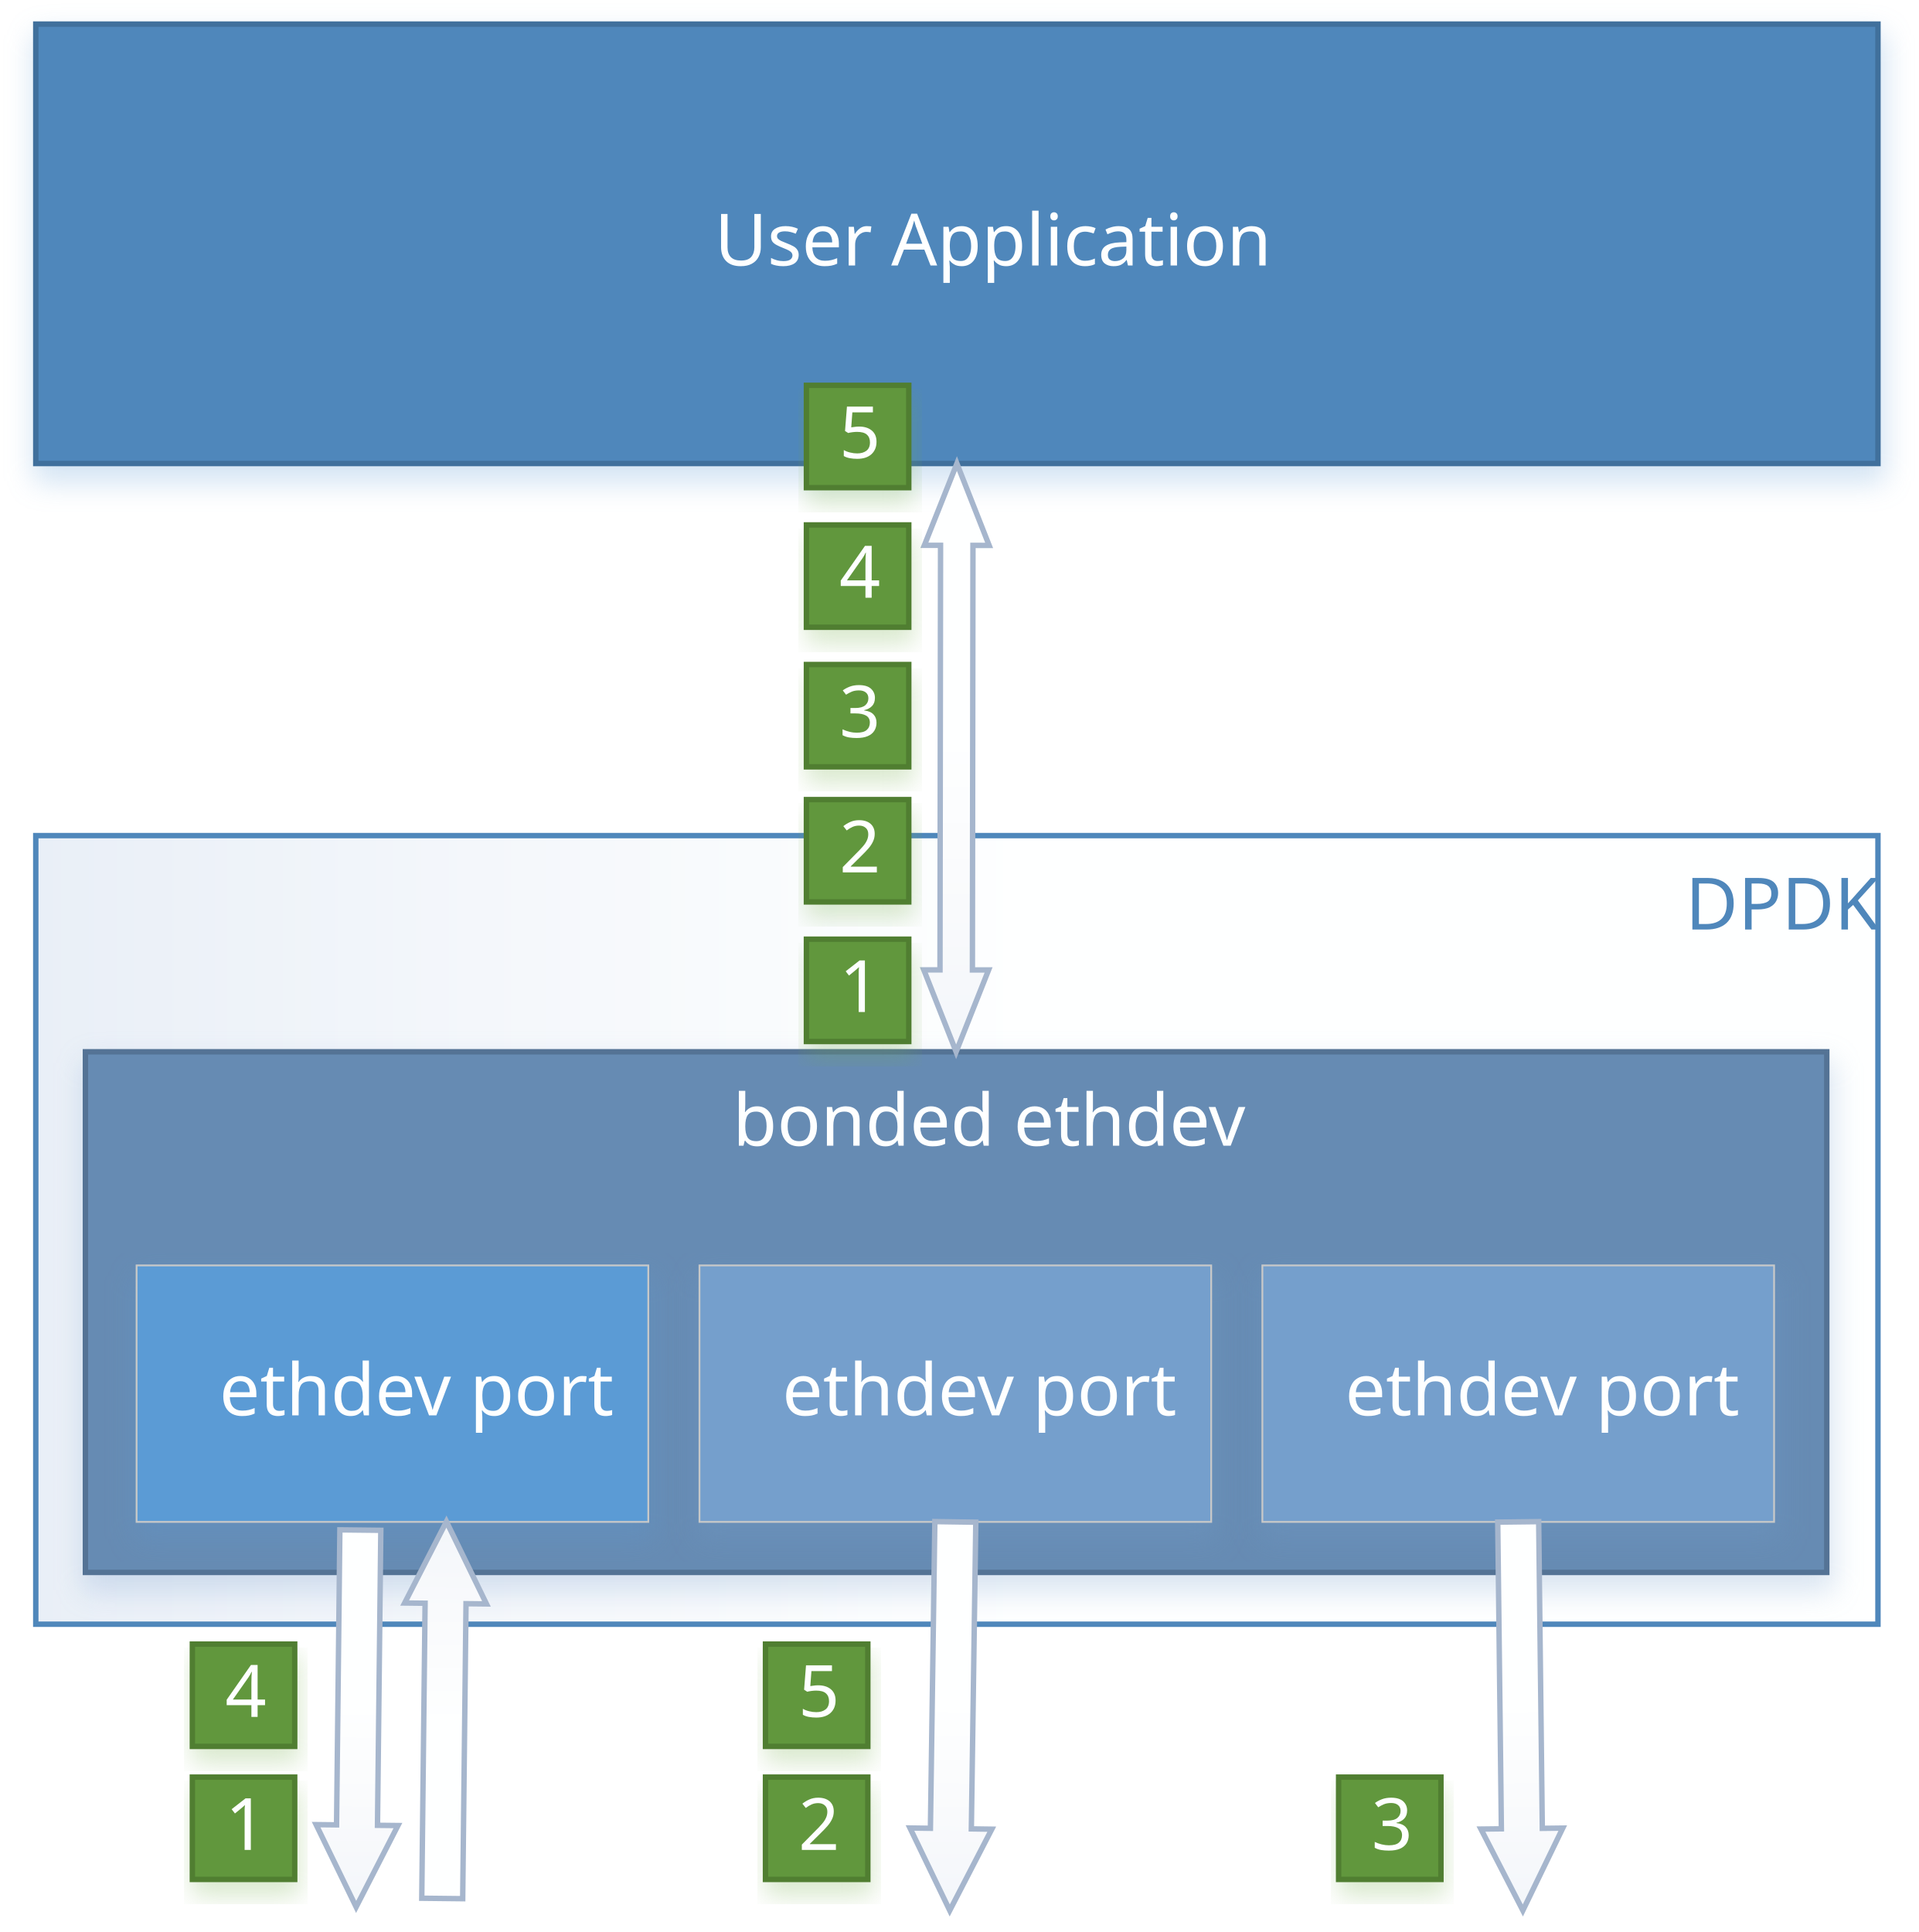
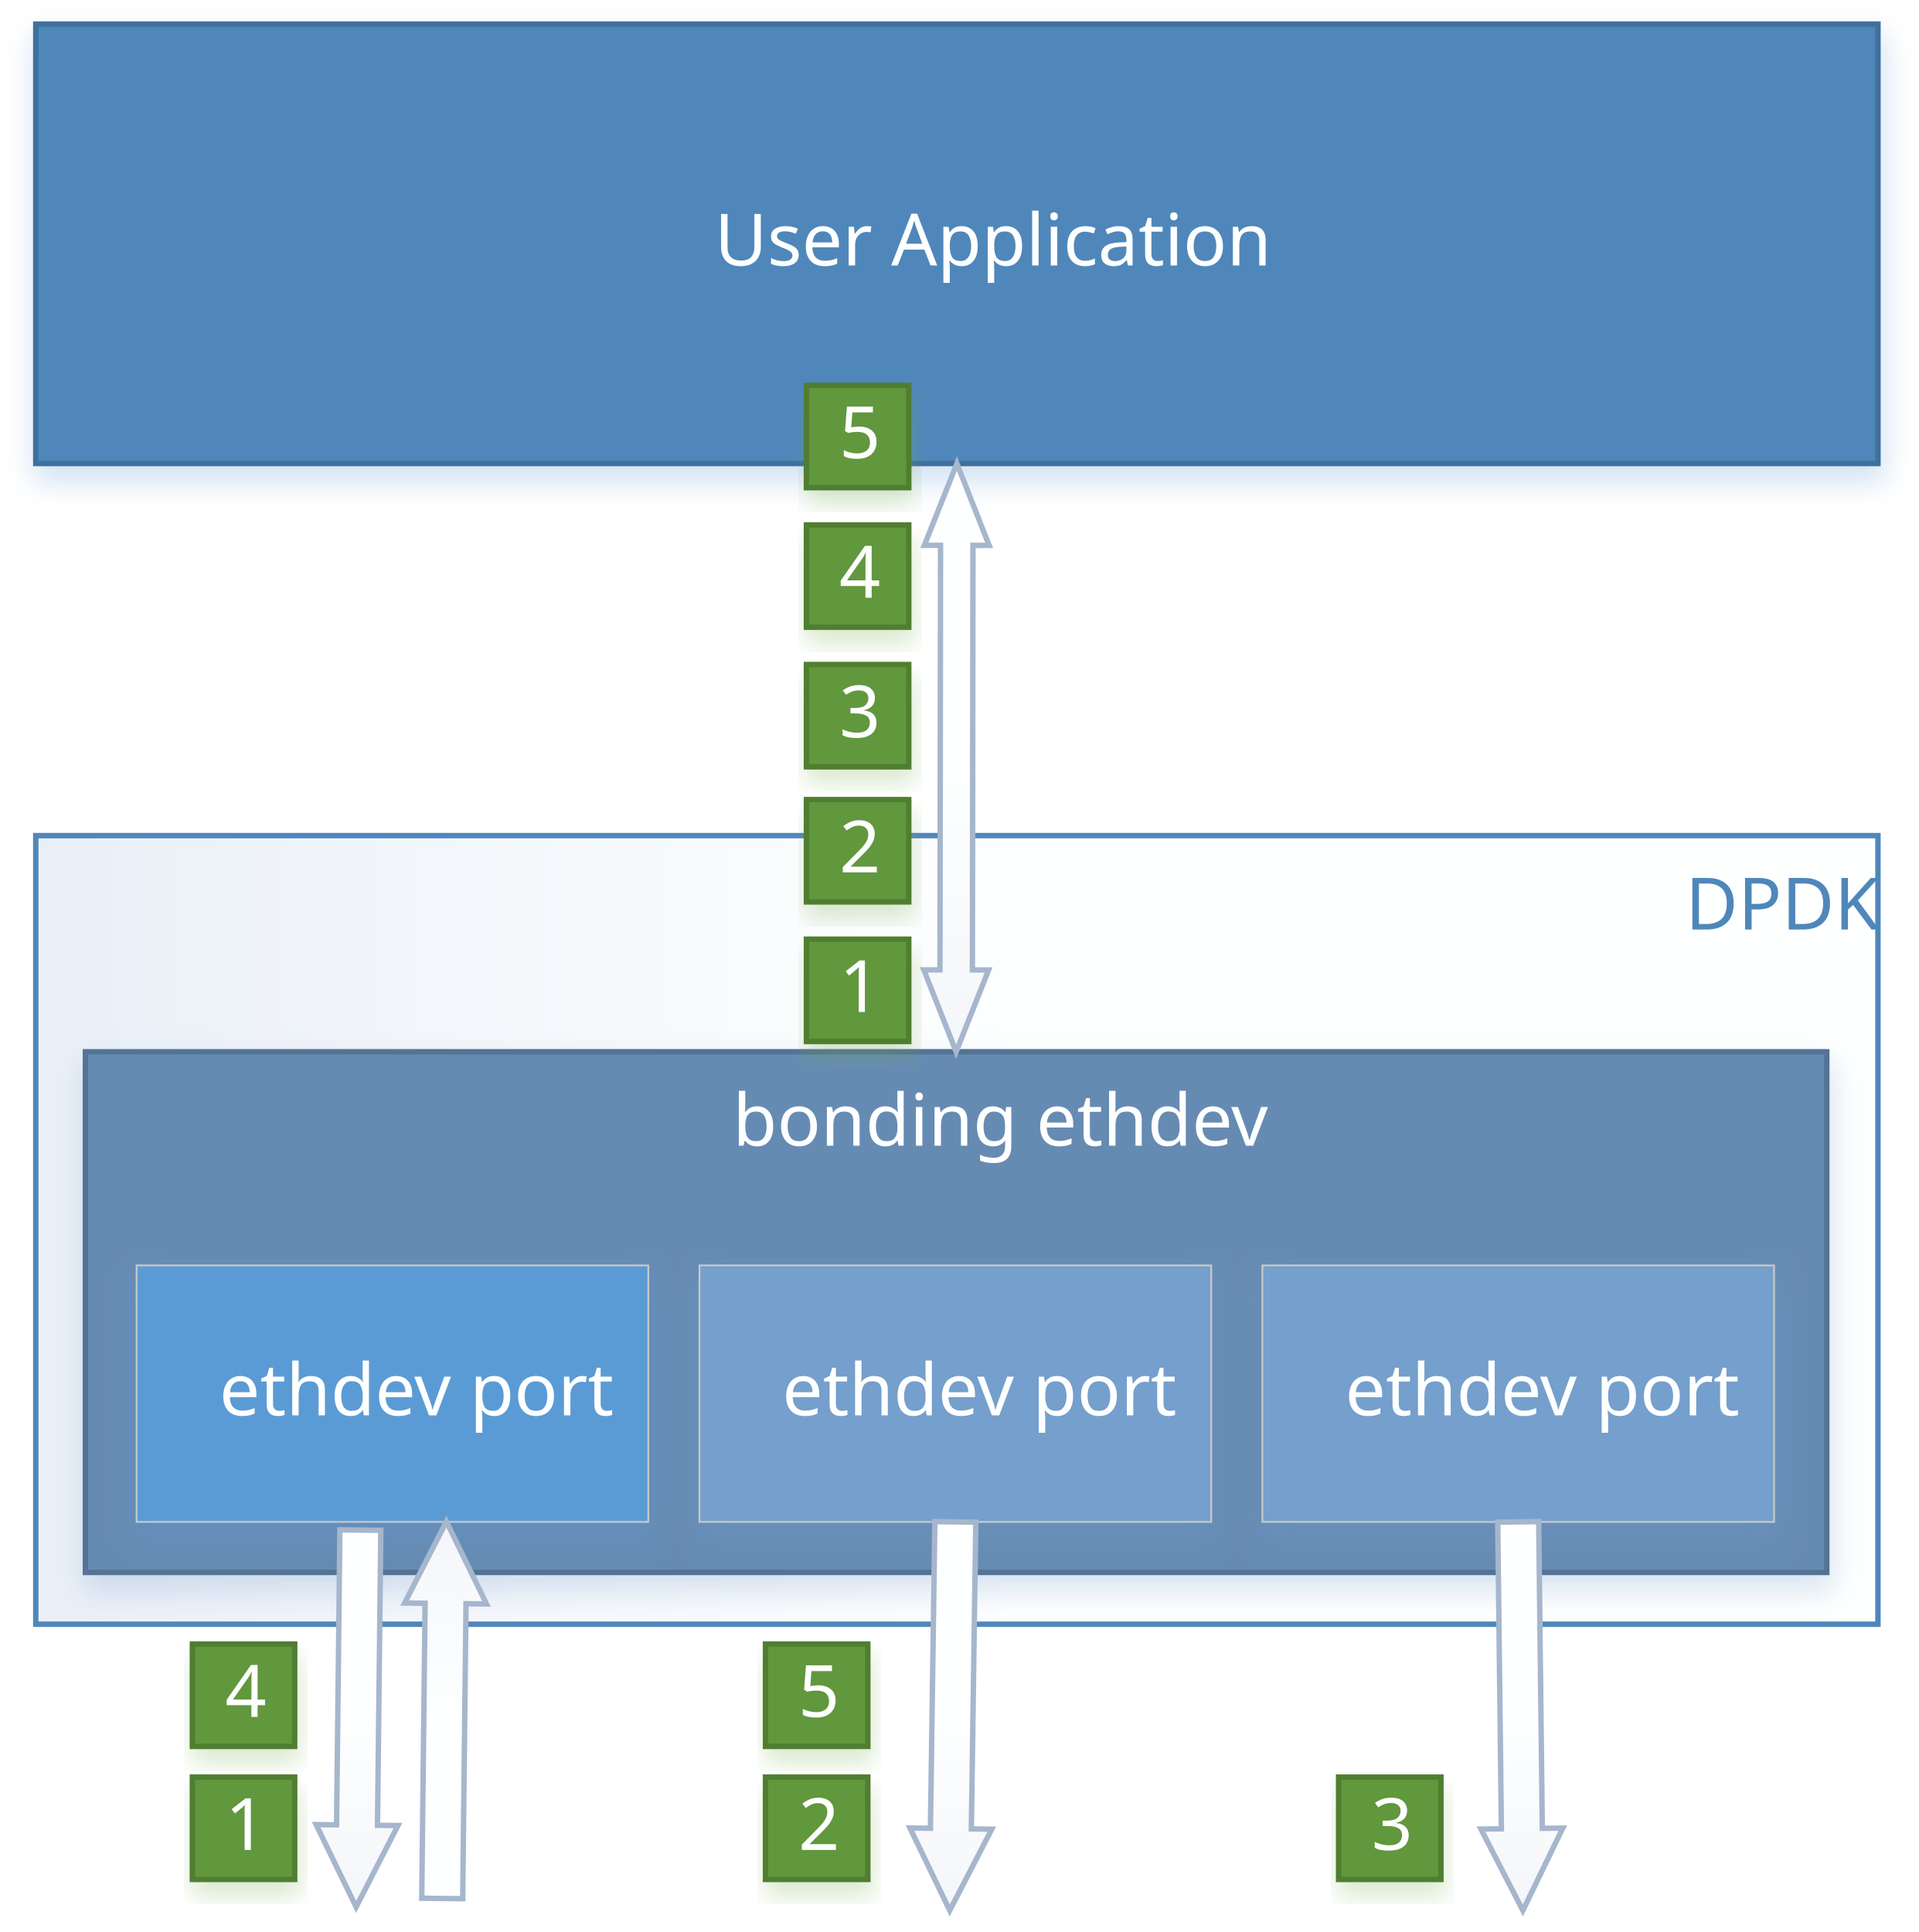
<svg xmlns="http://www.w3.org/2000/svg" xmlns:xlink="http://www.w3.org/1999/xlink" width="332.156" height="334.47" viewBox="0 0 265.725 267.576" xml:space="preserve" color-interpolation-filters="sRGB" class="st16" id="svg3406" version="1.1" style="font-size:12px;fill:none;stroke-linecap:square;stroke-miterlimit:3;overflow:visible">
  <style type="text/css" id="style3408">
		.st1 {visibility:visible}
		.st2 {fill:#5b9bd5;fill-opacity:0.25;filter:url(#filter_2);stroke:#5b9bd5;stroke-opacity:0.25}
		.st3 {fill:#4f87bb;stroke:#40709c;stroke-width:0.75}
		.st4 {fill:#feffff;font-family:Calibri;font-size:0.833em}
		.st5 {fill:url(#grad0-11);stroke:#4f87bb;stroke-width:0.75}
		.st6 {fill:#4f87bb;font-family:Calibri;font-size:0.833em}
		.st7 {fill:#759fcc;fill-opacity:0.25;filter:url(#filter_2);stroke:#759fcc;stroke-opacity:0.25}
		.st8 {fill:#668bb3;stroke:#547395;stroke-width:0.75}
		.st9 {fill:#5b9bd5;fill-opacity:0.22;filter:url(#filter_2);stroke:#5b9bd5;stroke-opacity:0.22}
		.st10 {fill:#5b9bd5;stroke:#c7c8c8;stroke-width:0.25}
		.st11 {fill:#759fcc;fill-opacity:0.22;filter:url(#filter_2);stroke:#759fcc;stroke-opacity:0.22}
		.st12 {fill:#759fcc;stroke:#c7c8c8;stroke-width:0.25}
		.st13 {fill:url(#grad0-40);stroke:#a6b6cd;stroke-width:0.75}
		.st14 {fill:#70ad47;fill-opacity:0.25;filter:url(#filter_2);stroke:#70ad47;stroke-opacity:0.25}
		.st15 {fill:#61973d;stroke:#507e31;stroke-width:0.75}
		.st16 {fill:none;fill-rule:evenodd;font-size:12px;overflow:visible;stroke-linecap:square;stroke-miterlimit:3}
	</style>
  <defs id="Patterns_And_Gradients">
    <linearGradient id="grad0-11" x1="-0.246" y1="740.834" x2="167.497" y2="740.834" gradientTransform="scale(1.525355,0.6555852)" gradientUnits="userSpaceOnUse">
      <stop offset="0" stop-color="#e9eff7" stop-opacity="1" id="stop3412" />
      <stop offset="0.24" stop-color="#f4f7fb" stop-opacity="1" id="stop3414" />
      <stop offset="0.54" stop-color="#feffff" stop-opacity="1" id="stop3416" />
    </linearGradient>
    <linearGradient id="grad0-40" x1="0" y1="0" x2="1" y2="0" gradientTransform="matrix(0.5,0.8660254,-0.8660254,0.5,0.6830127,-0.1830127)">
      <stop offset="0" stop-color="#f3f6fa" stop-opacity="1" id="stop3419" />
      <stop offset="0.24" stop-color="#f9fafc" stop-opacity="1" id="stop3421" />
      <stop offset="0.54" stop-color="#feffff" stop-opacity="1" id="stop3423" />
    </linearGradient>
    <linearGradient xlink:href="#grad0-40" id="linearGradient3654" gradientTransform="scale(2.90841,0.3438305)" x1="-0.129" y1="1717.169" x2="28.141" y2="1717.169" gradientUnits="userSpaceOnUse" />
    <linearGradient xlink:href="#grad0-40" id="linearGradient3656" gradientTransform="scale(2.093628,0.4776398)" x1="-0.179" y1="1233.639" x2="25.112" y2="1233.639" gradientUnits="userSpaceOnUse" />
    <linearGradient xlink:href="#grad0-40" id="linearGradient3658" gradientTransform="scale(2.093628,0.4776398)" x1="-0.179" y1="1233.639" x2="25.112" y2="1233.639" gradientUnits="userSpaceOnUse" />
    <linearGradient xlink:href="#grad0-40" id="linearGradient3660" gradientTransform="scale(2.125414,0.4704966)" x1="-0.176" y1="1252.368" x2="25.499" y2="1252.368" gradientUnits="userSpaceOnUse" />
    <linearGradient xlink:href="#grad0-40" id="linearGradient3662" gradientTransform="scale(2.125414,0.4704966)" x1="-0.176" y1="1252.368" x2="25.499" y2="1252.368" gradientUnits="userSpaceOnUse" />
  </defs>
  <defs id="Filters">
    <filter id="filter_2" color-interpolation-filters="sRGB">
      <feGaussianBlur stdDeviation="2" id="feGaussianBlur3427" />
    </filter>
  </defs>
  <g id="g3429" transform="translate(-13.0456,-14.66341)">
    <g id="shape1-1" transform="translate(18,-516.416)">
      <g id="shadow1-2" transform="translate(0.345598,1.97279)" class="st1" style="visibility:visible">
        <rect x="0" y="534.416" width="255.118" height="60.86" class="st2" id="rect3439" style="fill:#5b9bd5;fill-opacity:0.25;stroke:#5b9bd5;stroke-opacity:0.25;filter:url(#filter_2)" />
      </g>
      <rect x="0" y="534.416" width="255.118" height="60.86" class="st3" id="rect3441" style="fill:#4f87bb;stroke:#40709c;stroke-width:0.75" />
      <text x="94" y="567.85" class="st4" id="text3443" style="fill:#feffff;font-family:Calibri">User Application</text>
    </g>
    <g id="group2-7" transform="translate(18,-355.662)">
      <g id="shape3-8">
        <rect x="0" y="486.055" width="255.118" height="109.22" class="st5" id="rect3453" style="fill:url(#grad0-11);stroke:#4f87bb;stroke-width:0.75" />
        <text x="228.45" y="499.06" class="st6" id="text3455" style="fill:#4f87bb;font-family:Calibri">DPDK</text>
      </g>
      <g id="shape4-13" transform="translate(6.87402,-7.17304)">
        <g id="shadow4-14" transform="translate(0.345598,1.97279)" class="st1" style="visibility:visible">
          <rect x="0" y="523.168" width="241.157" height="72.107" class="st7" id="rect3463" style="fill:#759fcc;fill-opacity:0.25;stroke:#759fcc;stroke-opacity:0.25;filter:url(#filter_2)" />
        </g>
        <rect x="0" y="523.168" width="241.157" height="72.107" class="st8" id="rect3465" style="fill:#668bb3;stroke:#547395;stroke-width:0.75" />
-         <text x="89.65" y="536.17" class="st4" id="text3467" style="fill:#feffff;font-family:Calibri">bonded ethdev</text>
+         <text x="89.65" y="536.17" class="st4" id="text3467" style="fill:#feffff;font-family:Calibri">bonding ethdev</text>
      </g>
      <g id="shape5-19" transform="translate(13.9606,-14.1732)">
        <g id="shadow5-20" transform="translate(0.345598,1.97279)" class="st1" style="visibility:visible">
          <rect x="0" y="559.756" width="70.866" height="35.52" class="st9" id="rect3475" style="fill:#5b9bd5;fill-opacity:0.22;stroke:#5b9bd5;stroke-opacity:0.22;filter:url(#filter_2)" />
        </g>
        <rect x="0" y="559.756" width="70.866" height="35.52" class="st10" id="rect3477" style="fill:#5b9bd5;stroke:#c7c8c8;stroke-width:0.25" />
        <text x="11.46" y="580.52" class="st4" id="text3479" style="fill:#feffff;font-family:Calibri">ethdev port</text>
      </g>
      <g id="shape6-25" transform="translate(91.9134,-14.1732)">
        <g id="shadow6-26" transform="translate(0.345598,1.97279)" class="st1" style="visibility:visible">
          <rect x="0" y="559.756" width="70.866" height="35.52" class="st11" id="rect3487" style="fill:#759fcc;fill-opacity:0.22;stroke:#759fcc;stroke-opacity:0.22;filter:url(#filter_2)" />
        </g>
        <rect x="0" y="559.756" width="70.866" height="35.52" class="st12" id="rect3489" style="fill:#759fcc;stroke:#c7c8c8;stroke-width:0.25" />
        <text x="11.46" y="580.52" class="st4" id="text3491" style="fill:#feffff;font-family:Calibri">ethdev port</text>
      </g>
      <g id="shape7-31" transform="translate(169.866,-14.1732)">
        <g id="shadow7-32" transform="translate(0.345598,1.97279)" class="st1" style="visibility:visible">
          <rect x="0" y="559.756" width="70.866" height="35.52" class="st11" id="rect3499" style="fill:#759fcc;fill-opacity:0.22;stroke:#759fcc;stroke-opacity:0.22;filter:url(#filter_2)" />
        </g>
        <rect x="0" y="559.756" width="70.866" height="35.52" class="st12" id="rect3501" style="fill:#759fcc;stroke:#c7c8c8;stroke-width:0.25" />
        <text x="11.46" y="580.52" class="st4" id="text3503" style="fill:#feffff;font-family:Calibri">ethdev port</text>
      </g>
    </g>
    <g id="shape8-37" transform="matrix(0.00130551,-0.9999991,0.9999991,0.00130551,-449.822,159.557)">
      <path d="m 0,595.28 11.34,-4.49 0,2.24 58.8,0 0,-2.24 11.33,4.49 -11.33,4.48 0,-2.24 -58.8,0 0,2.24 L 0,595.28 z" class="st13" id="path3508" style="fill:url(#linearGradient3654);stroke:#a6b6cd;stroke-width:0.75" />
    </g>
    <g id="shape9-41" transform="matrix(0.01125714,-0.9999366,0.9999366,0.01125714,-532.876,272.07)">
      <path d="m 0,595.28 11.34,-5.67 0,2.83 40.86,0 0,2.84 0,2.83 -40.86,0 0,2.83 L 0,595.28 z" class="st13" id="path3513" style="fill:url(#linearGradient3656);stroke:#a6b6cd;stroke-width:0.75" />
    </g>
    <g id="shape10-44" transform="matrix(-0.01125714,0.9999366,-0.9999366,-0.01125714,670.114,232.099)">
      <path d="m 0,595.28 11.34,-5.67 0,2.83 40.86,0 0,2.84 0,2.83 -40.86,0 0,2.83 L 0,595.28 z" class="st13" id="path3518" style="fill:url(#linearGradient3658);stroke:#a6b6cd;stroke-width:0.75" />
    </g>
    <g id="shape11-47" transform="matrix(0.01448398,-0.9998951,0.9998951,0.01448398,-450.646,270.634)">
      <path d="m 0,595.28 11.34,-5.67 0,2.83 42.48,0 0,2.84 0,2.83 -42.48,0 0,2.83 L 0,595.28 z" class="st13" id="path3523" style="fill:url(#linearGradient3660);stroke:#a6b6cd;stroke-width:0.75" />
    </g>
    <g id="shape12-50" transform="matrix(-0.01185051,-0.9999298,0.9999298,-0.01185051,-371.297,286.31)">
      <path d="m 0,595.28 11.34,-5.67 0,2.83 42.48,0 0,2.84 0,2.83 -42.48,0 0,2.83 L 0,595.28 z" class="st13" id="path3528" style="fill:url(#linearGradient3662);stroke:#a6b6cd;stroke-width:0.75" />
    </g>
    <g id="shape13-53" transform="translate(124.724,-436.365)">
      <g id="shadow13-54" transform="translate(0.345598,1.97279)" class="st1" style="visibility:visible">
        <rect x="0" y="581.102" width="14.173" height="14.173" class="st14" id="rect3536" style="fill:#70ad47;fill-opacity:0.25;stroke:#70ad47;stroke-opacity:0.25;filter:url(#filter_2)" />
      </g>
      <rect x="0" y="581.102" width="14.173" height="14.173" class="st15" id="rect3538" style="fill:#61973d;stroke:#507e31;stroke-width:0.75" />
      <text x="4.55" y="591.19" class="st4" id="text3540" style="fill:#feffff;font-family:Calibri">1</text>
    </g>
    <g id="shape14-59" transform="translate(124.724,-455.698)">
      <g id="shadow14-60" transform="translate(0.345598,1.97279)" class="st1" style="visibility:visible">
        <rect x="0" y="581.102" width="14.173" height="14.173" class="st14" id="rect3548" style="fill:#70ad47;fill-opacity:0.25;stroke:#70ad47;stroke-opacity:0.25;filter:url(#filter_2)" />
      </g>
      <rect x="0" y="581.102" width="14.173" height="14.173" class="st15" id="rect3550" style="fill:#61973d;stroke:#507e31;stroke-width:0.75" />
      <text x="4.55" y="591.19" class="st4" id="text3552" style="fill:#feffff;font-family:Calibri">2</text>
    </g>
    <g id="shape15-65" transform="translate(124.724,-474.406)">
      <g id="shadow15-66" transform="translate(0.345598,1.97279)" class="st1" style="visibility:visible">
        <rect x="0" y="581.102" width="14.173" height="14.173" class="st14" id="rect3560" style="fill:#70ad47;fill-opacity:0.25;stroke:#70ad47;stroke-opacity:0.25;filter:url(#filter_2)" />
      </g>
      <rect x="0" y="581.102" width="14.173" height="14.173" class="st15" id="rect3562" style="fill:#61973d;stroke:#507e31;stroke-width:0.75" />
      <text x="4.55" y="591.19" class="st4" id="text3564" style="fill:#feffff;font-family:Calibri">3</text>
    </g>
    <g id="shape16-71" transform="translate(124.724,-493.739)">
      <g id="shadow16-72" transform="translate(0.345598,1.97279)" class="st1" style="visibility:visible">
        <rect x="0" y="581.102" width="14.173" height="14.173" class="st14" id="rect3572" style="fill:#70ad47;fill-opacity:0.25;stroke:#70ad47;stroke-opacity:0.25;filter:url(#filter_2)" />
      </g>
      <rect x="0" y="581.102" width="14.173" height="14.173" class="st15" id="rect3574" style="fill:#61973d;stroke:#507e31;stroke-width:0.75" />
      <text x="4.55" y="591.19" class="st4" id="text3576" style="fill:#feffff;font-family:Calibri">4</text>
    </g>
    <g id="shape17-77" transform="translate(124.724,-513.071)">
      <g id="shadow17-78" transform="translate(0.345598,1.97279)" class="st1" style="visibility:visible">
        <rect x="0" y="581.102" width="14.173" height="14.173" class="st14" id="rect3584" style="fill:#70ad47;fill-opacity:0.25;stroke:#70ad47;stroke-opacity:0.25;filter:url(#filter_2)" />
      </g>
      <rect x="0" y="581.102" width="14.173" height="14.173" class="st15" id="rect3586" style="fill:#61973d;stroke:#507e31;stroke-width:0.75" />
      <text x="4.55" y="591.19" class="st4" id="text3588" style="fill:#feffff;font-family:Calibri">5</text>
    </g>
    <g id="shape18-83" transform="translate(39.685,-320.315)">
      <g id="shadow18-84" transform="translate(0.345598,1.97279)" class="st1" style="visibility:visible">
        <rect x="0" y="581.102" width="14.173" height="14.173" class="st14" id="rect3596" style="fill:#70ad47;fill-opacity:0.25;stroke:#70ad47;stroke-opacity:0.25;filter:url(#filter_2)" />
      </g>
      <rect x="0" y="581.102" width="14.173" height="14.173" class="st15" id="rect3598" style="fill:#61973d;stroke:#507e31;stroke-width:0.75" />
      <text x="4.55" y="591.19" class="st4" id="text3600" style="fill:#feffff;font-family:Calibri">1</text>
    </g>
    <g id="shape19-89" transform="translate(119.055,-320.315)">
      <g id="shadow19-90" transform="translate(0.345598,1.97279)" class="st1" style="visibility:visible">
        <rect x="0" y="581.102" width="14.173" height="14.173" class="st14" id="rect3608" style="fill:#70ad47;fill-opacity:0.25;stroke:#70ad47;stroke-opacity:0.25;filter:url(#filter_2)" />
      </g>
      <rect x="0" y="581.102" width="14.173" height="14.173" class="st15" id="rect3610" style="fill:#61973d;stroke:#507e31;stroke-width:0.75" />
      <text x="4.55" y="591.19" class="st4" id="text3612" style="fill:#feffff;font-family:Calibri">2</text>
    </g>
    <g id="shape20-95" transform="translate(198.425,-320.315)">
      <g id="shadow20-96" transform="translate(0.345598,1.97279)" class="st1" style="visibility:visible">
        <rect x="0" y="581.102" width="14.173" height="14.173" class="st14" id="rect3620" style="fill:#70ad47;fill-opacity:0.25;stroke:#70ad47;stroke-opacity:0.25;filter:url(#filter_2)" />
      </g>
      <rect x="0" y="581.102" width="14.173" height="14.173" class="st15" id="rect3622" style="fill:#61973d;stroke:#507e31;stroke-width:0.75" />
      <text x="4.55" y="591.19" class="st4" id="text3624" style="fill:#feffff;font-family:Calibri">3</text>
    </g>
    <g id="shape21-101" transform="translate(39.685,-338.74)">
      <g id="shadow21-102" transform="translate(0.345598,1.97279)" class="st1" style="visibility:visible">
        <rect x="0" y="581.102" width="14.173" height="14.173" class="st14" id="rect3632" style="fill:#70ad47;fill-opacity:0.25;stroke:#70ad47;stroke-opacity:0.25;filter:url(#filter_2)" />
      </g>
      <rect x="0" y="581.102" width="14.173" height="14.173" class="st15" id="rect3634" style="fill:#61973d;stroke:#507e31;stroke-width:0.75" />
      <text x="4.55" y="591.19" class="st4" id="text3636" style="fill:#feffff;font-family:Calibri">4</text>
    </g>
    <g id="shape22-107" transform="translate(119.055,-338.74)">
      <g id="shadow22-108" transform="translate(0.345598,1.97279)" class="st1" style="visibility:visible">
        <rect x="0" y="581.102" width="14.173" height="14.173" class="st14" id="rect3644" style="fill:#70ad47;fill-opacity:0.25;stroke:#70ad47;stroke-opacity:0.25;filter:url(#filter_2)" />
      </g>
      <rect x="0" y="581.102" width="14.173" height="14.173" class="st15" id="rect3646" style="fill:#61973d;stroke:#507e31;stroke-width:0.75" />
      <text x="4.55" y="591.19" class="st4" id="text3648" style="fill:#feffff;font-family:Calibri">5</text>
    </g>
  </g>
</svg>
